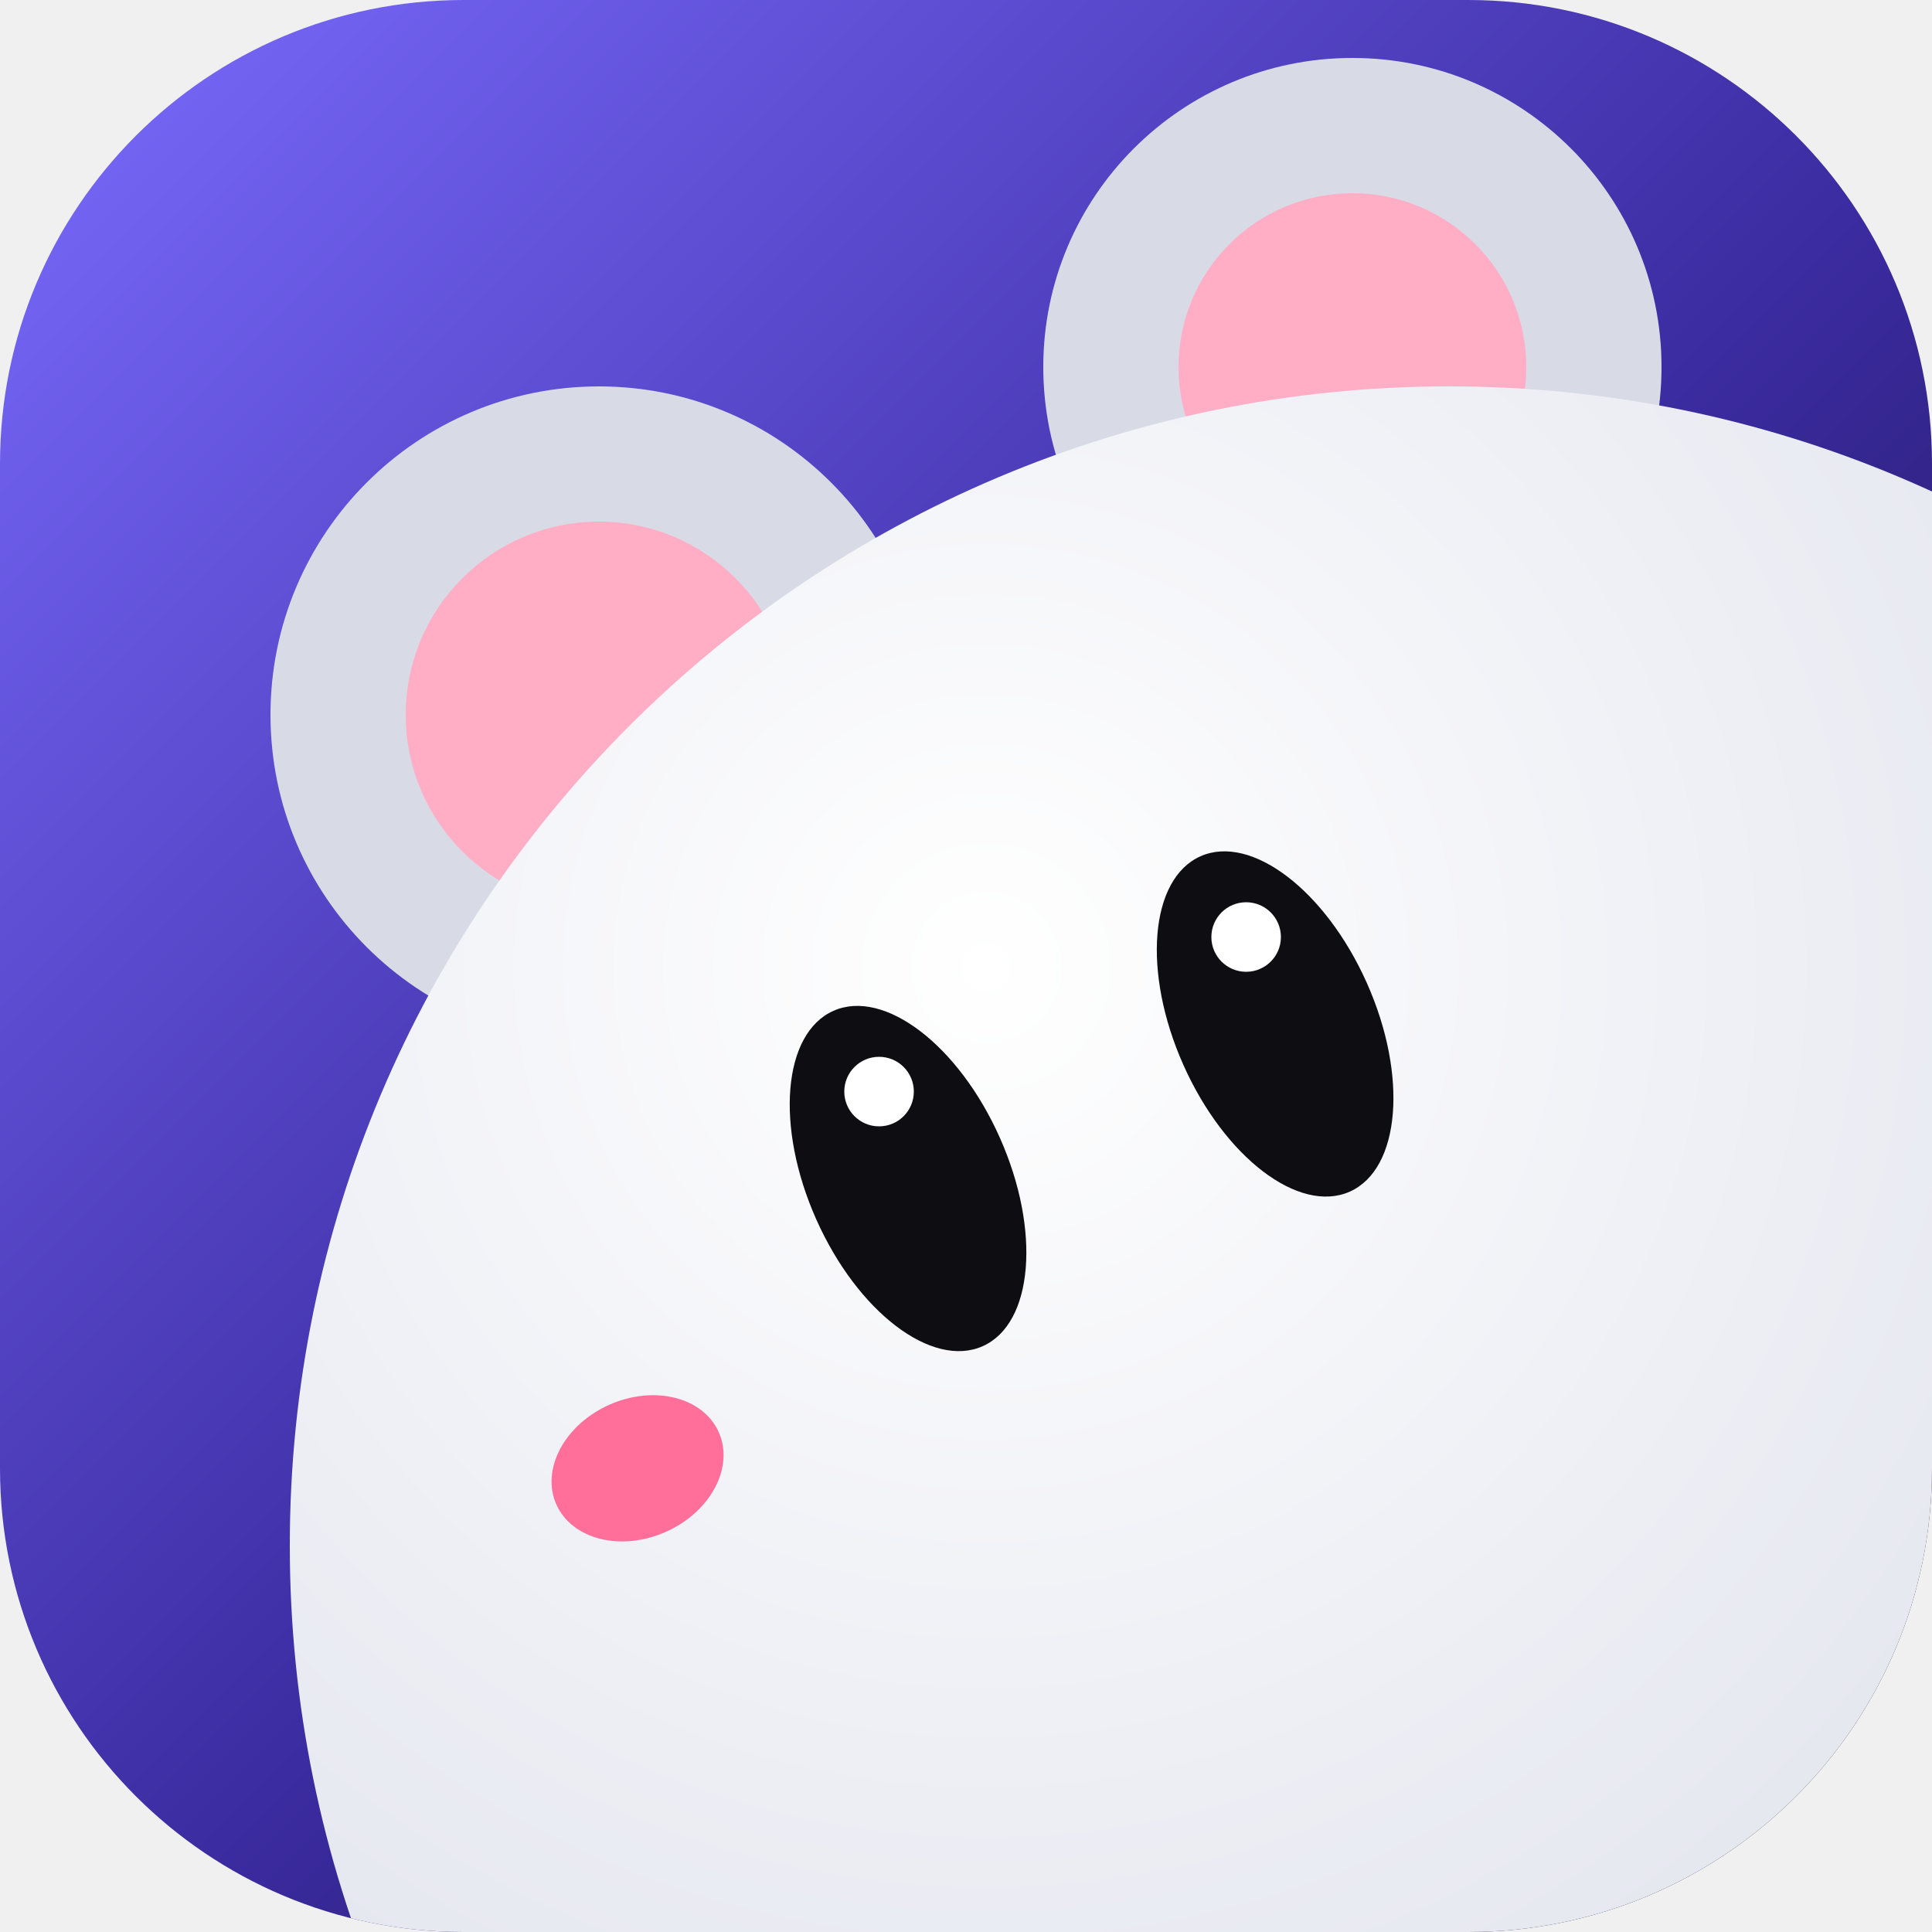
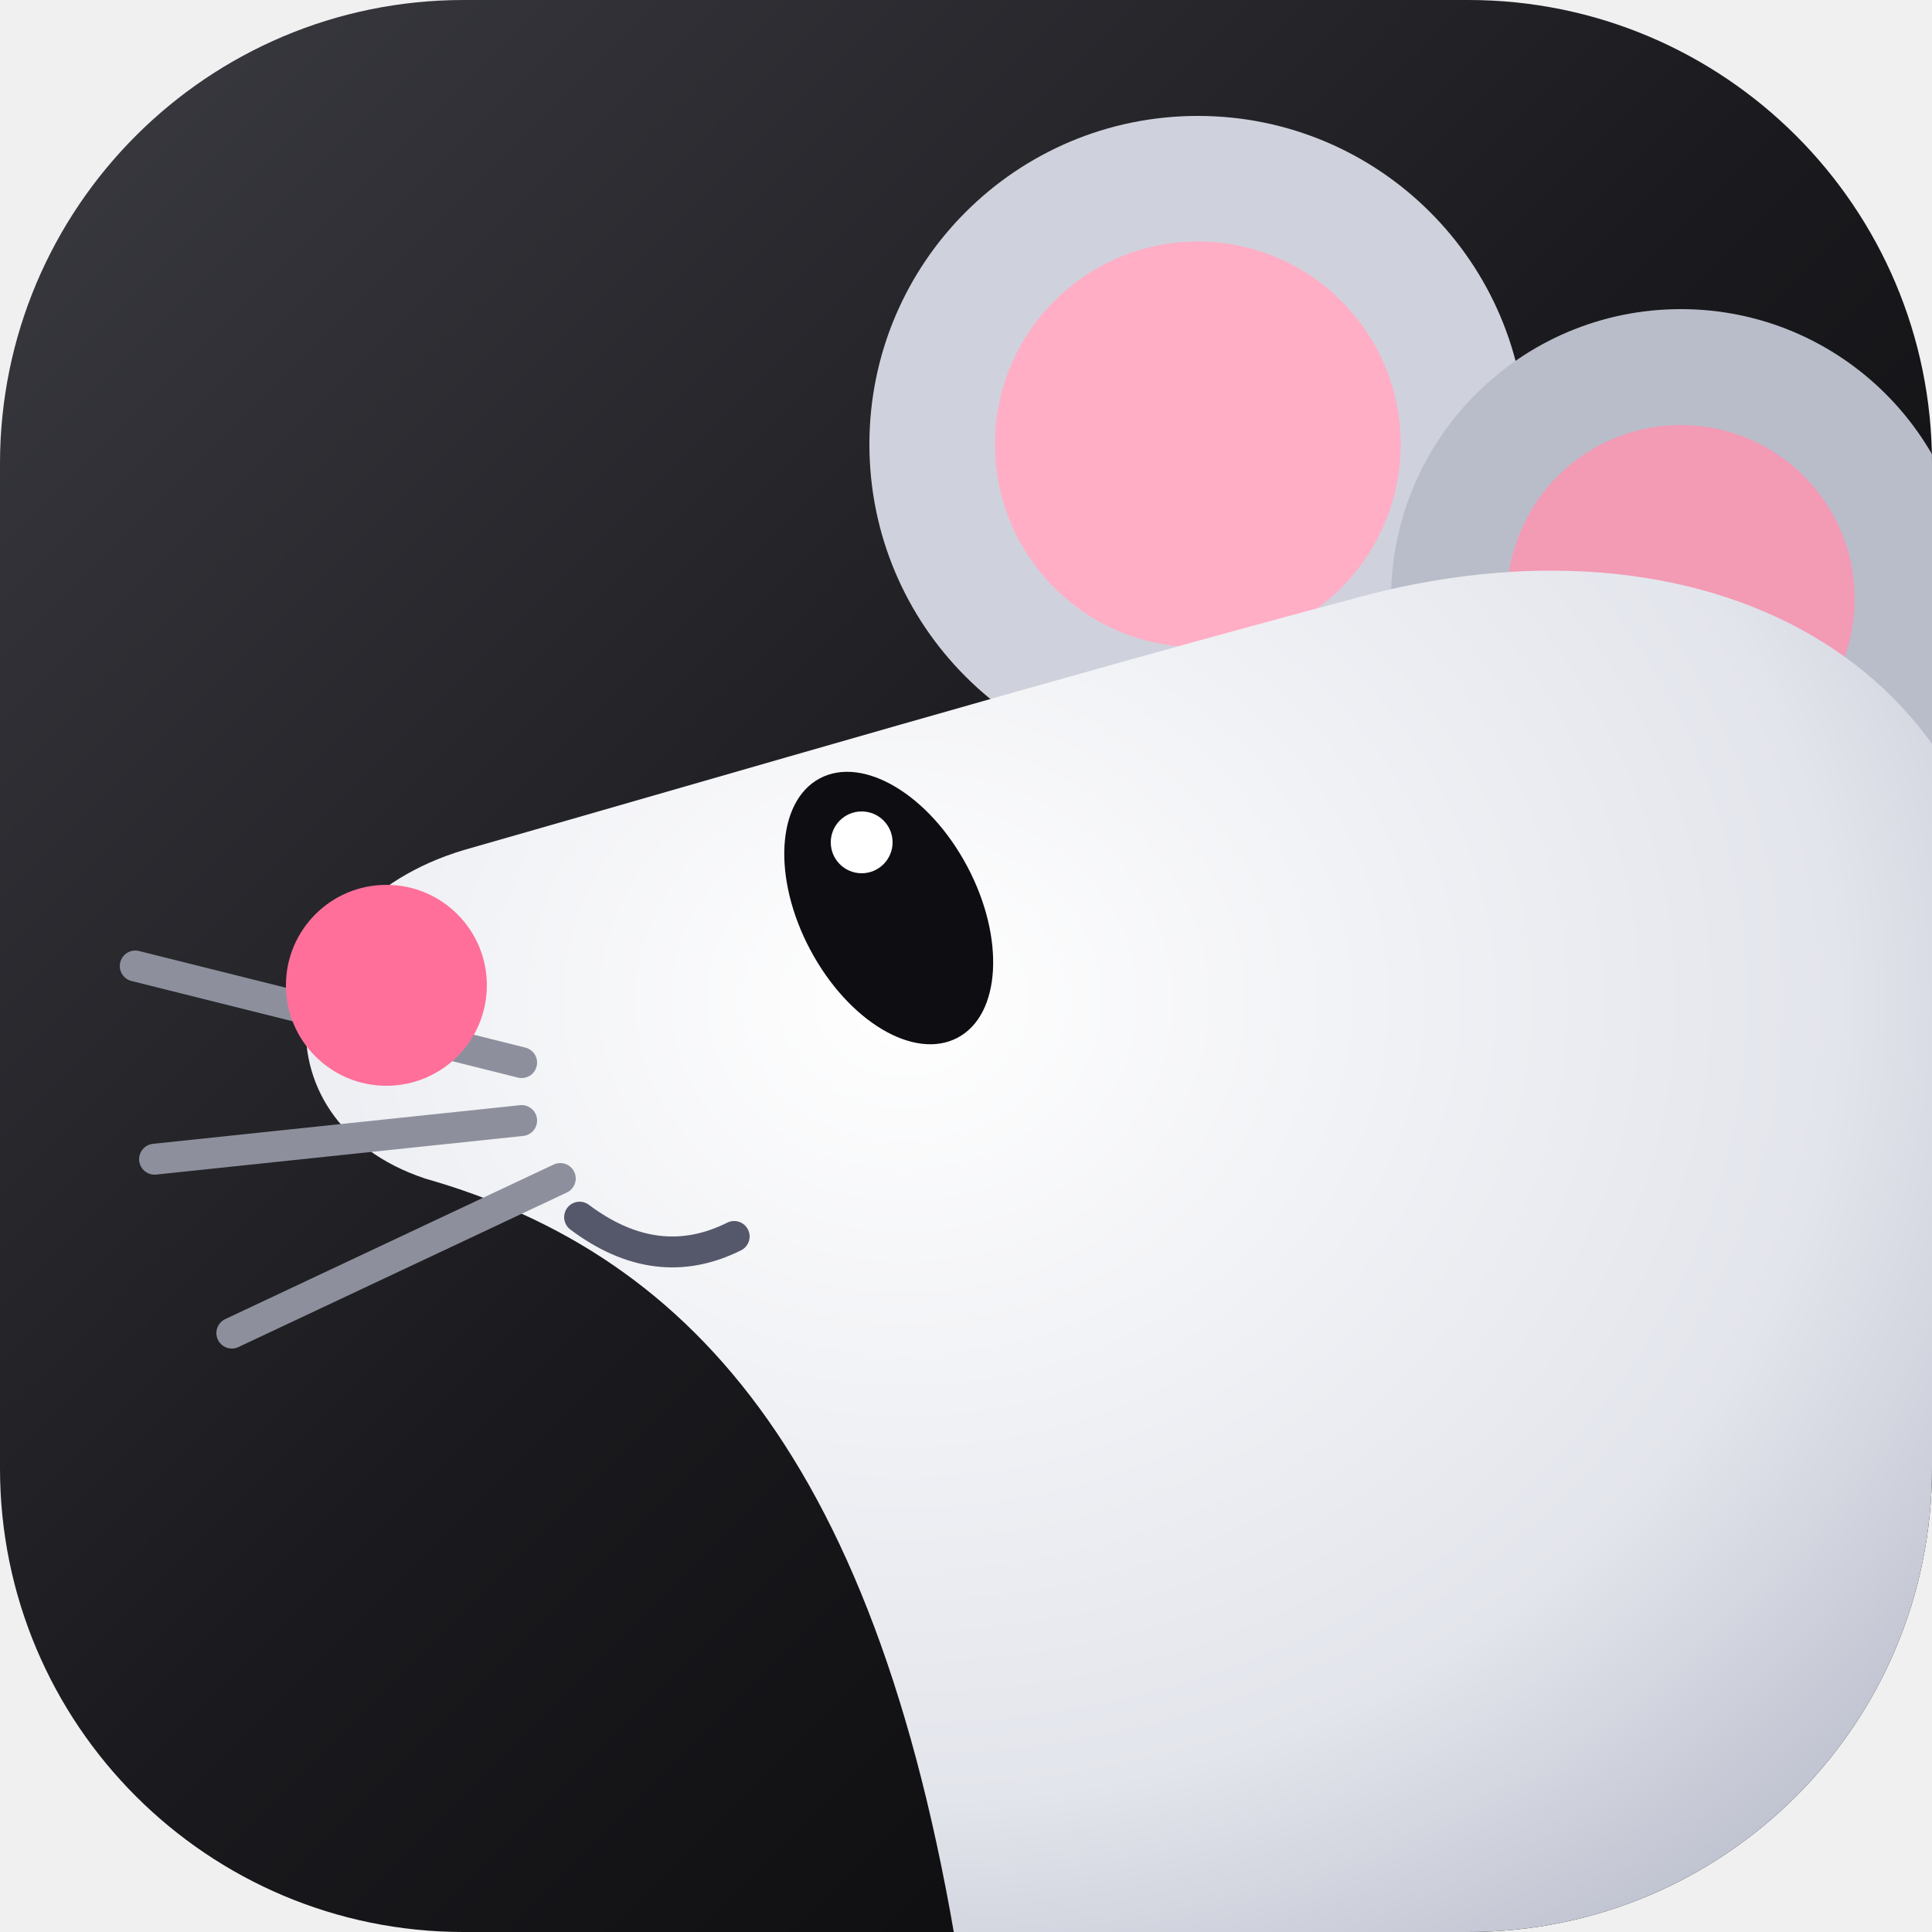
<svg xmlns="http://www.w3.org/2000/svg" viewBox="0 0 100 100">
  <defs>
    <linearGradient id="bg" x1="0" y1="0" x2="1" y2="1">
-       <stop offset="0" stop-color="#7b6cff" />
-       <stop offset="0.55" stop-color="#3a2a9e" />
-       <stop offset="1" stop-color="#0d0a24" />
+       <stop offset="0" stop-color="#3b3b42" />
+       <stop offset="0.5" stop-color="#1a1a1e" />
+       <stop offset="1" stop-color="#050506" />
    </linearGradient>
-     <radialGradient id="head" cx="0.3" cy="0.25" r="0.9">
+     <radialGradient id="head" cx="0.35" cy="0.3" r="0.85">
      <stop offset="0" stop-color="#ffffff" />
-       <stop offset="0.6" stop-color="#e4e6ef" />
-       <stop offset="1" stop-color="#a9aec2" />
+       <stop offset="0.65" stop-color="#e3e5ec" />
+       <stop offset="1" stop-color="#b3b7c6" />
    </radialGradient>
    <clipPath id="clip">
      <rect width="100" height="100" rx="24" />
    </clipPath>
  </defs>
  <g clip-path="url(#clip)">
    <rect width="100" height="100" fill="url(#bg)" />
-     <circle cx="31" cy="37" r="17" fill="#d8dbe6" />
-     <circle cx="31" cy="37" r="10" fill="#ffaec6" />
-     <circle cx="70" cy="19" r="16" fill="#d8dbe6" />
-     <circle cx="70" cy="19" r="9" fill="#ffaec6" />
-     <circle cx="75" cy="80" r="60" fill="url(#head)" />
-     <ellipse cx="47" cy="61" rx="5.2" ry="9.5" transform="rotate(-24 47 61)" fill="#0d0d12" />
-     <ellipse cx="66" cy="53" rx="5.2" ry="9.5" transform="rotate(-24 66 53)" fill="#0d0d12" />
-     <circle cx="45.5" cy="56.5" r="1.8" fill="#fff" />
-     <circle cx="64.5" cy="48.5" r="1.8" fill="#fff" />
-     <ellipse cx="33" cy="76" rx="4.6" ry="3.6" transform="rotate(-24 33 76)" fill="#ff6f9a" />
+     <circle cx="62" cy="23" r="17" fill="#cfd2dc" />
+     <circle cx="62" cy="23" r="10.5" fill="#ffaec6" />
+     <circle cx="87" cy="31" r="15" fill="#b9bdca" />
+     <circle cx="87" cy="31" r="9" fill="#f39ab5" />
+     <path d="M104 104 L104 52 C104 34 88 26 70 31 C55 35 38 40 24 44 C14 47 13 58 22 61 C36 65 46 76 50 104 Z" fill="url(#head)" />
+     <g stroke="#8d909c" stroke-width="1.6" stroke-linecap="round">
+       <path d="M27 55 L7 50" />
+       <path d="M27 58 L8 60" />
+       <path d="M29 61 L12 69" />
+     </g>
+     <ellipse cx="46" cy="47" rx="4.6" ry="7.6" transform="rotate(-28 46 47)" fill="#0d0d12" />
+     <circle cx="44.6" cy="43.6" r="1.6" fill="#fff" />
+     <circle cx="20" cy="51" r="5.2" fill="#ff6f9a" />
+     <path d="M30 63 Q34 66 38 64" stroke="#55586a" stroke-width="1.6" fill="none" stroke-linecap="round" />
  </g>
</svg>
